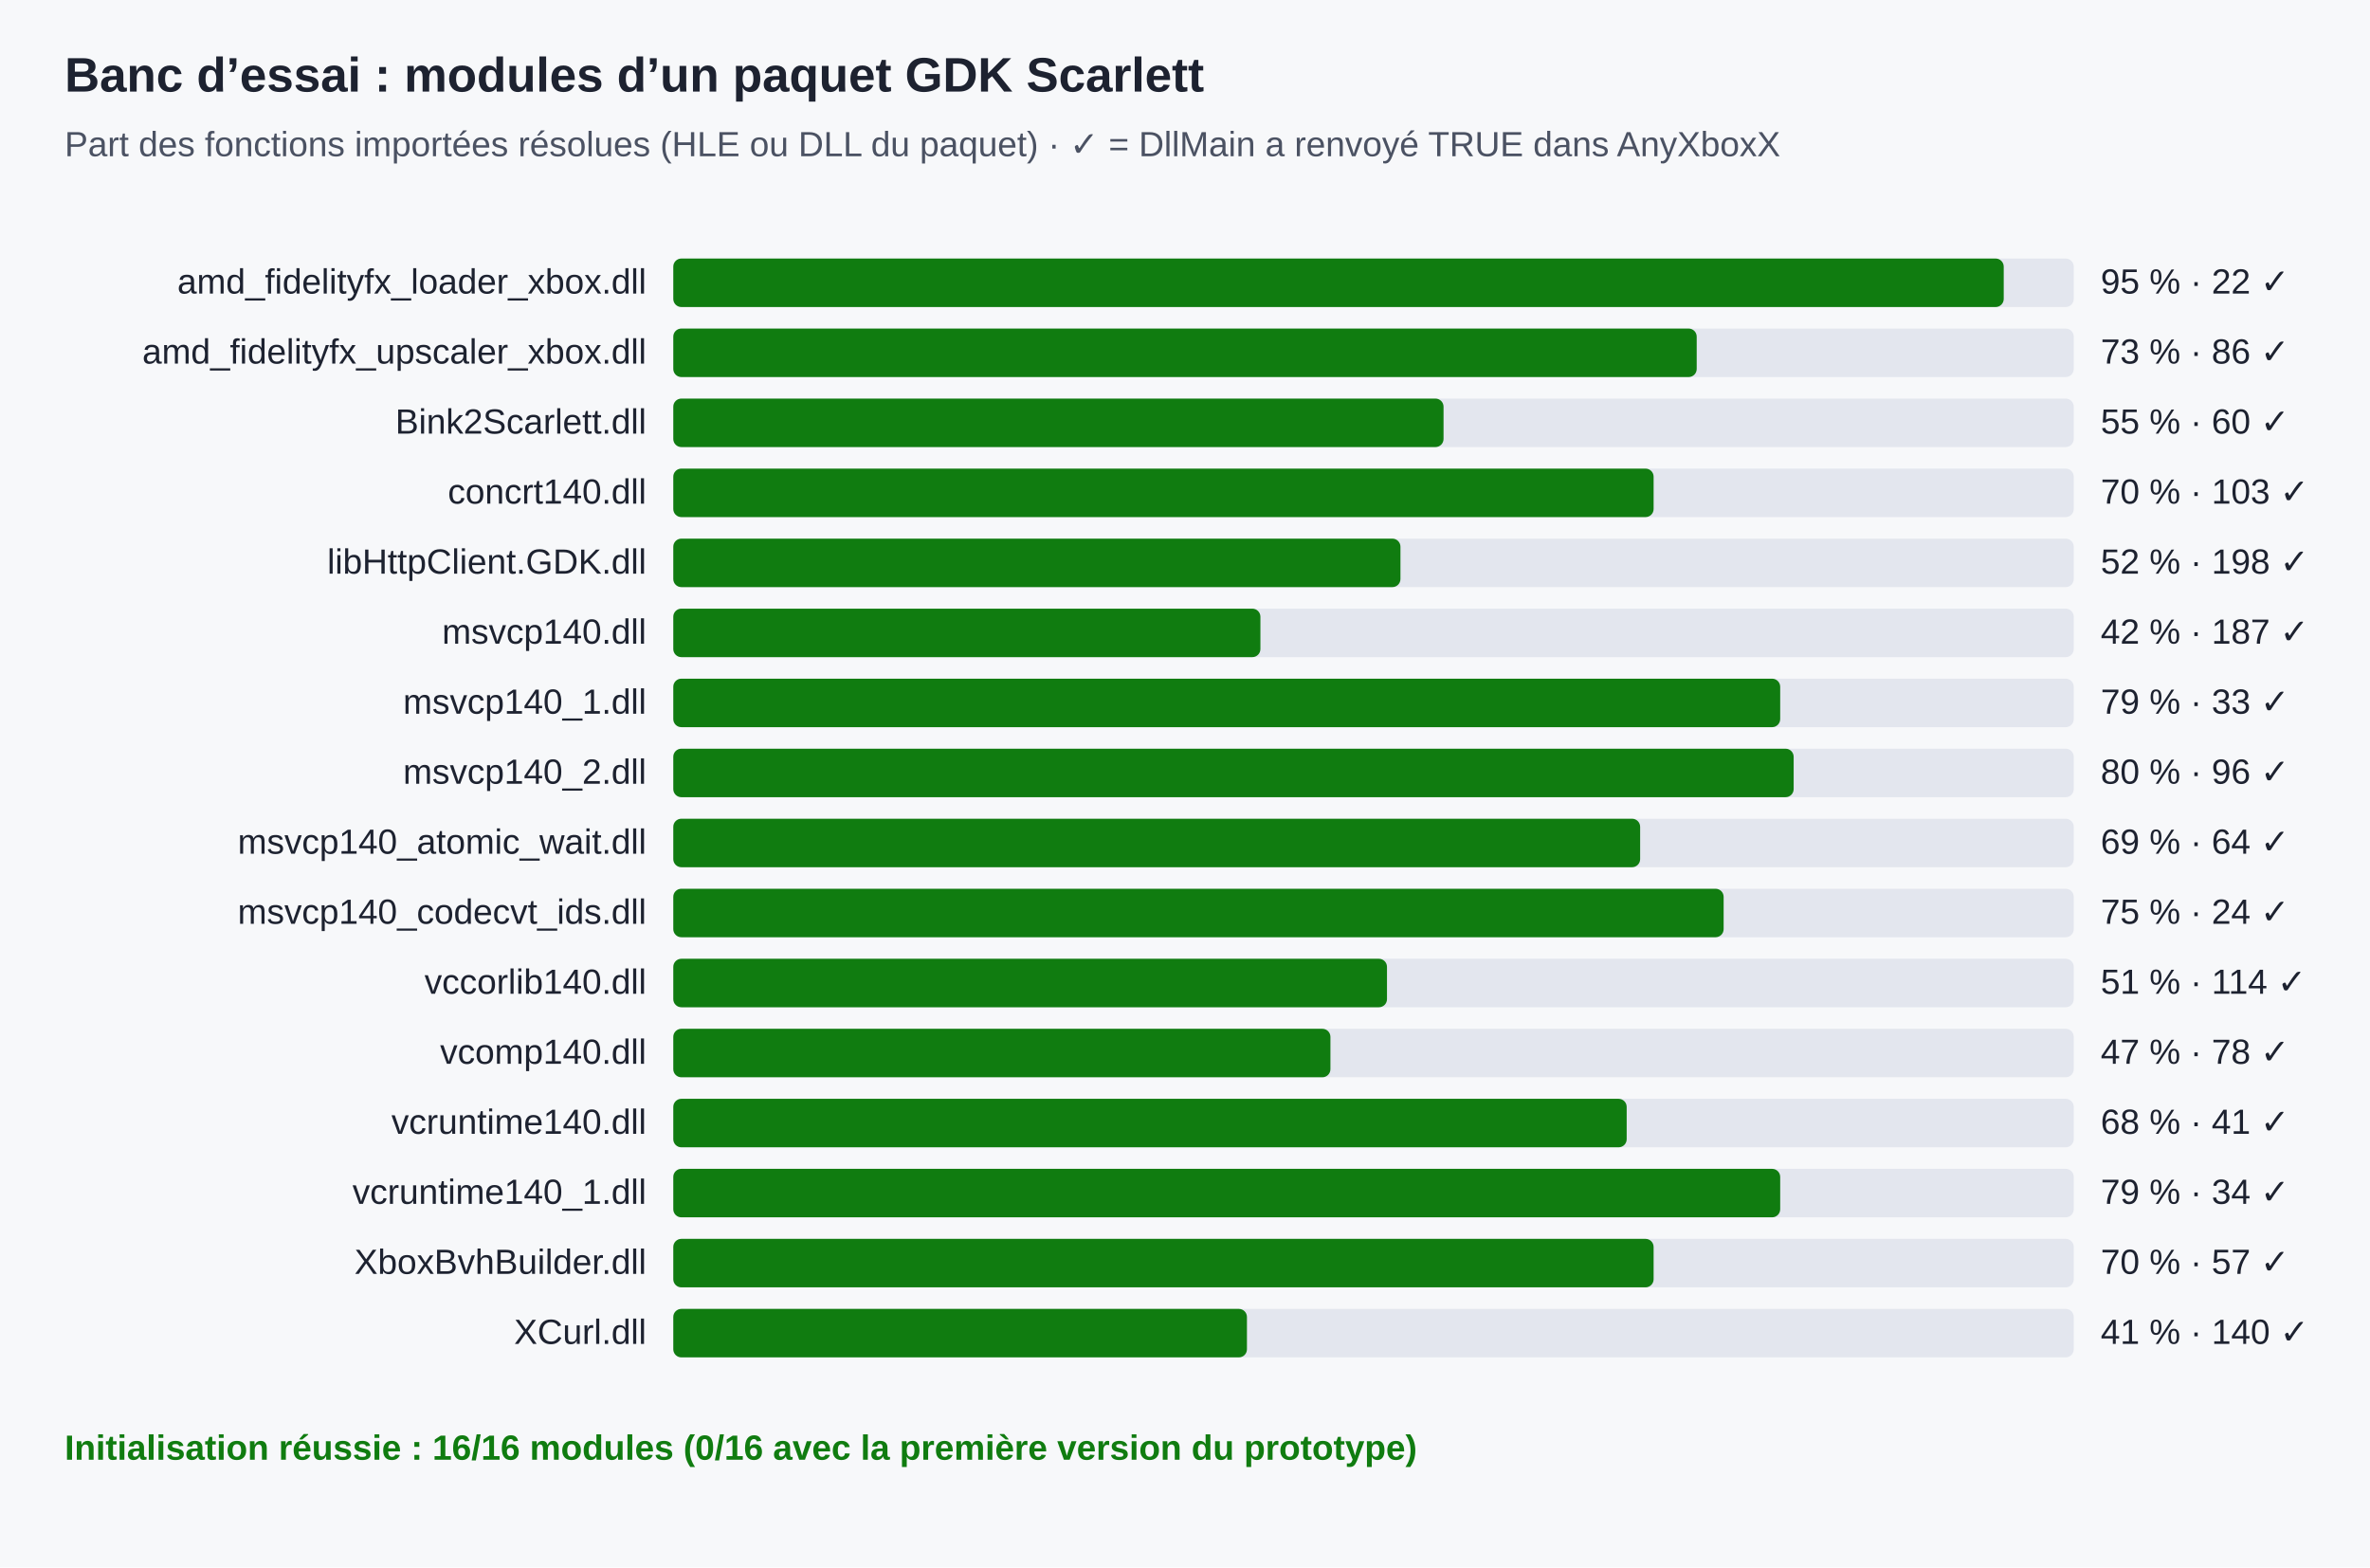
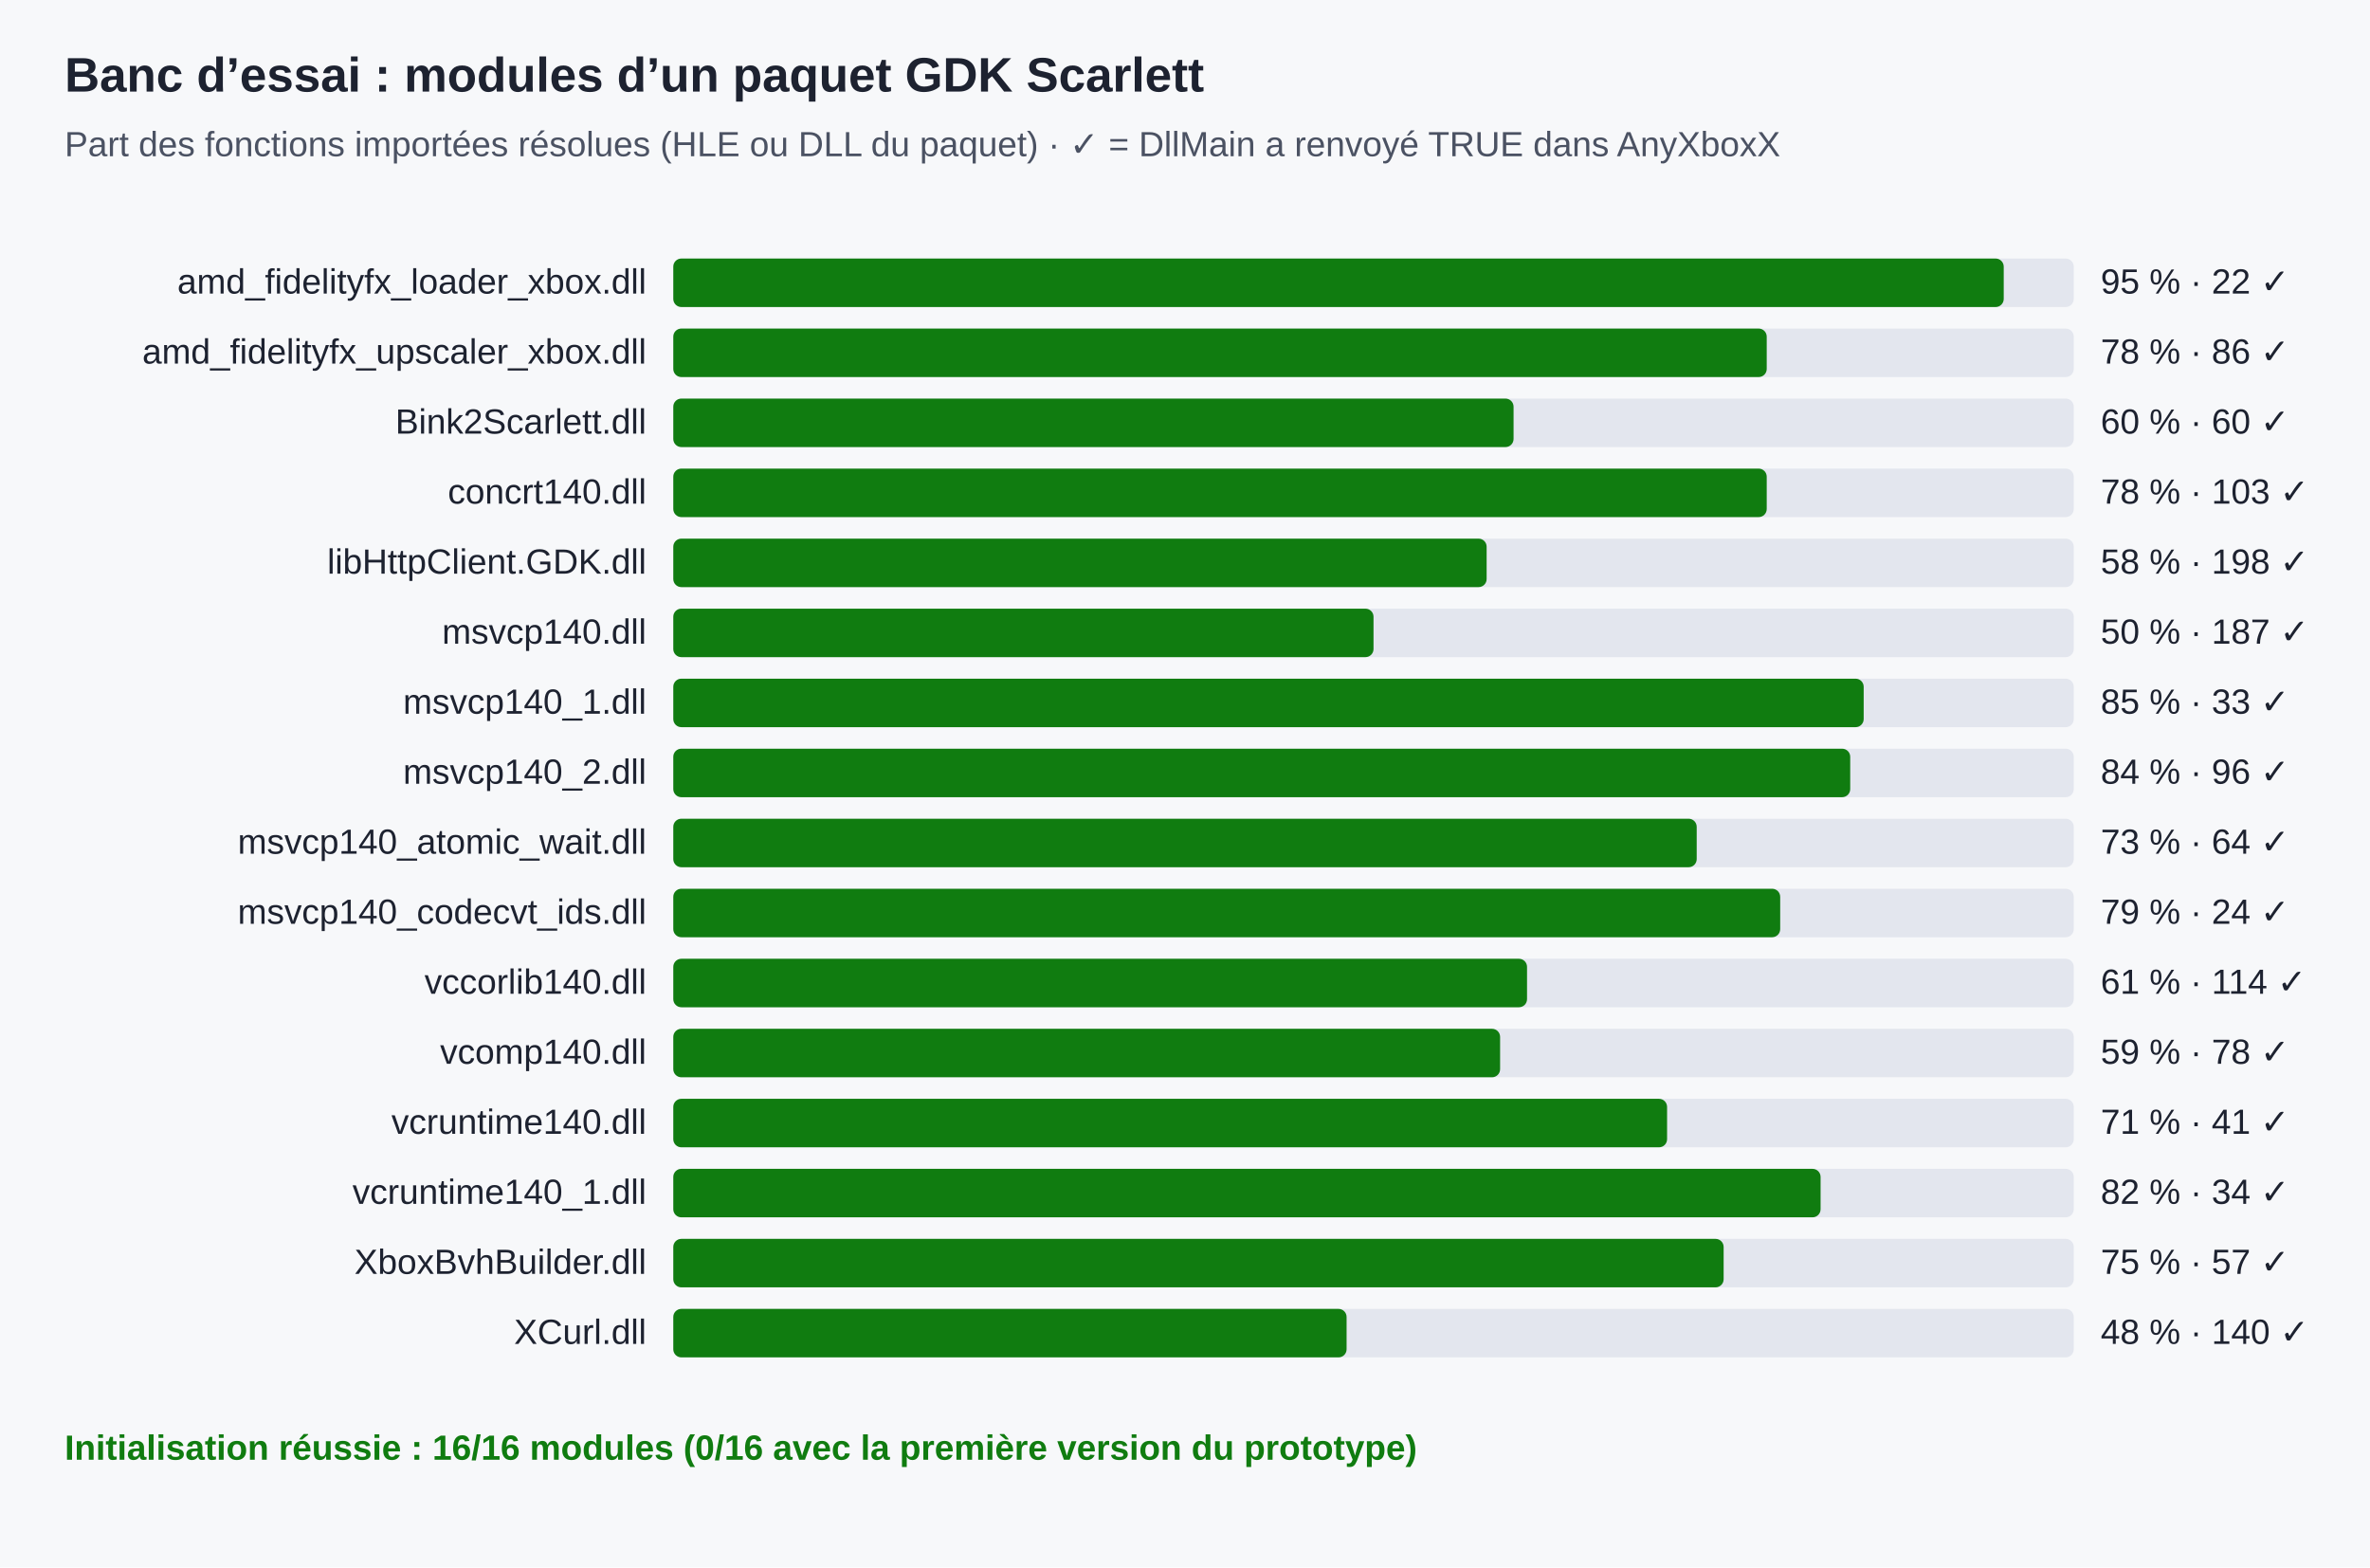
<svg xmlns="http://www.w3.org/2000/svg" width="880" height="582" viewBox="0 0 880 582" font-family="Segoe UI, Arial, sans-serif" font-size="13">
  <rect width="880" height="582" fill="#f7f8fa" />
  <text x="24" y="34" font-size="18" font-weight="600" fill="#1d2230">Banc d’essai : modules d’un paquet GDK Scarlett</text>
  <text x="24" y="58" fill="#4b5263">Part des fonctions importées résolues (HLE ou DLL du paquet) · ✓ = DllMain a renvoyé TRUE dans AnyXboxX</text>
  <text x="240" y="109" text-anchor="end" fill="#1d2230">amd_fidelityfx_loader_xbox.dll</text>
  <rect x="250" y="96" width="520" height="18" rx="3" fill="#e3e6ee" />
  <rect x="250" y="96" width="494" height="18" rx="3" fill="#107c10" />
  <text x="780" y="109" fill="#1d2230">95 % · 22 ✓</text>
  <text x="240" y="135" text-anchor="end" fill="#1d2230">amd_fidelityfx_upscaler_xbox.dll</text>
  <rect x="250" y="122" width="520" height="18" rx="3" fill="#e3e6ee" />
-   <rect x="250" y="122" width="380" height="18" rx="3" fill="#107c10" />
-   <text x="780" y="135" fill="#1d2230">73 % · 86 ✓</text>
+   <rect x="250" y="122" width="406" height="18" rx="3" fill="#107c10" />
+   <text x="780" y="135" fill="#1d2230">78 % · 86 ✓</text>
  <text x="240" y="161" text-anchor="end" fill="#1d2230">Bink2Scarlett.dll</text>
  <rect x="250" y="148" width="520" height="18" rx="3" fill="#e3e6ee" />
-   <rect x="250" y="148" width="286" height="18" rx="3" fill="#107c10" />
-   <text x="780" y="161" fill="#1d2230">55 % · 60 ✓</text>
+   <rect x="250" y="148" width="312" height="18" rx="3" fill="#107c10" />
+   <text x="780" y="161" fill="#1d2230">60 % · 60 ✓</text>
  <text x="240" y="187" text-anchor="end" fill="#1d2230">concrt140.dll</text>
  <rect x="250" y="174" width="520" height="18" rx="3" fill="#e3e6ee" />
-   <rect x="250" y="174" width="364" height="18" rx="3" fill="#107c10" />
-   <text x="780" y="187" fill="#1d2230">70 % · 103 ✓</text>
+   <rect x="250" y="174" width="406" height="18" rx="3" fill="#107c10" />
+   <text x="780" y="187" fill="#1d2230">78 % · 103 ✓</text>
  <text x="240" y="213" text-anchor="end" fill="#1d2230">libHttpClient.GDK.dll</text>
  <rect x="250" y="200" width="520" height="18" rx="3" fill="#e3e6ee" />
-   <rect x="250" y="200" width="270" height="18" rx="3" fill="#107c10" />
-   <text x="780" y="213" fill="#1d2230">52 % · 198 ✓</text>
+   <rect x="250" y="200" width="302" height="18" rx="3" fill="#107c10" />
+   <text x="780" y="213" fill="#1d2230">58 % · 198 ✓</text>
  <text x="240" y="239" text-anchor="end" fill="#1d2230">msvcp140.dll</text>
  <rect x="250" y="226" width="520" height="18" rx="3" fill="#e3e6ee" />
-   <rect x="250" y="226" width="218" height="18" rx="3" fill="#107c10" />
-   <text x="780" y="239" fill="#1d2230">42 % · 187 ✓</text>
+   <rect x="250" y="226" width="260" height="18" rx="3" fill="#107c10" />
+   <text x="780" y="239" fill="#1d2230">50 % · 187 ✓</text>
  <text x="240" y="265" text-anchor="end" fill="#1d2230">msvcp140_1.dll</text>
  <rect x="250" y="252" width="520" height="18" rx="3" fill="#e3e6ee" />
-   <rect x="250" y="252" width="411" height="18" rx="3" fill="#107c10" />
-   <text x="780" y="265" fill="#1d2230">79 % · 33 ✓</text>
+   <rect x="250" y="252" width="442" height="18" rx="3" fill="#107c10" />
+   <text x="780" y="265" fill="#1d2230">85 % · 33 ✓</text>
  <text x="240" y="291" text-anchor="end" fill="#1d2230">msvcp140_2.dll</text>
  <rect x="250" y="278" width="520" height="18" rx="3" fill="#e3e6ee" />
-   <rect x="250" y="278" width="416" height="18" rx="3" fill="#107c10" />
-   <text x="780" y="291" fill="#1d2230">80 % · 96 ✓</text>
+   <rect x="250" y="278" width="437" height="18" rx="3" fill="#107c10" />
+   <text x="780" y="291" fill="#1d2230">84 % · 96 ✓</text>
  <text x="240" y="317" text-anchor="end" fill="#1d2230">msvcp140_atomic_wait.dll</text>
  <rect x="250" y="304" width="520" height="18" rx="3" fill="#e3e6ee" />
-   <rect x="250" y="304" width="359" height="18" rx="3" fill="#107c10" />
-   <text x="780" y="317" fill="#1d2230">69 % · 64 ✓</text>
+   <rect x="250" y="304" width="380" height="18" rx="3" fill="#107c10" />
+   <text x="780" y="317" fill="#1d2230">73 % · 64 ✓</text>
  <text x="240" y="343" text-anchor="end" fill="#1d2230">msvcp140_codecvt_ids.dll</text>
  <rect x="250" y="330" width="520" height="18" rx="3" fill="#e3e6ee" />
-   <rect x="250" y="330" width="390" height="18" rx="3" fill="#107c10" />
-   <text x="780" y="343" fill="#1d2230">75 % · 24 ✓</text>
+   <rect x="250" y="330" width="411" height="18" rx="3" fill="#107c10" />
+   <text x="780" y="343" fill="#1d2230">79 % · 24 ✓</text>
  <text x="240" y="369" text-anchor="end" fill="#1d2230">vccorlib140.dll</text>
  <rect x="250" y="356" width="520" height="18" rx="3" fill="#e3e6ee" />
-   <rect x="250" y="356" width="265" height="18" rx="3" fill="#107c10" />
-   <text x="780" y="369" fill="#1d2230">51 % · 114 ✓</text>
+   <rect x="250" y="356" width="317" height="18" rx="3" fill="#107c10" />
+   <text x="780" y="369" fill="#1d2230">61 % · 114 ✓</text>
  <text x="240" y="395" text-anchor="end" fill="#1d2230">vcomp140.dll</text>
  <rect x="250" y="382" width="520" height="18" rx="3" fill="#e3e6ee" />
-   <rect x="250" y="382" width="244" height="18" rx="3" fill="#107c10" />
-   <text x="780" y="395" fill="#1d2230">47 % · 78 ✓</text>
+   <rect x="250" y="382" width="307" height="18" rx="3" fill="#107c10" />
+   <text x="780" y="395" fill="#1d2230">59 % · 78 ✓</text>
  <text x="240" y="421" text-anchor="end" fill="#1d2230">vcruntime140.dll</text>
  <rect x="250" y="408" width="520" height="18" rx="3" fill="#e3e6ee" />
-   <rect x="250" y="408" width="354" height="18" rx="3" fill="#107c10" />
-   <text x="780" y="421" fill="#1d2230">68 % · 41 ✓</text>
+   <rect x="250" y="408" width="369" height="18" rx="3" fill="#107c10" />
+   <text x="780" y="421" fill="#1d2230">71 % · 41 ✓</text>
  <text x="240" y="447" text-anchor="end" fill="#1d2230">vcruntime140_1.dll</text>
  <rect x="250" y="434" width="520" height="18" rx="3" fill="#e3e6ee" />
-   <rect x="250" y="434" width="411" height="18" rx="3" fill="#107c10" />
-   <text x="780" y="447" fill="#1d2230">79 % · 34 ✓</text>
+   <rect x="250" y="434" width="426" height="18" rx="3" fill="#107c10" />
+   <text x="780" y="447" fill="#1d2230">82 % · 34 ✓</text>
  <text x="240" y="473" text-anchor="end" fill="#1d2230">XboxBvhBuilder.dll</text>
  <rect x="250" y="460" width="520" height="18" rx="3" fill="#e3e6ee" />
-   <rect x="250" y="460" width="364" height="18" rx="3" fill="#107c10" />
-   <text x="780" y="473" fill="#1d2230">70 % · 57 ✓</text>
+   <rect x="250" y="460" width="390" height="18" rx="3" fill="#107c10" />
+   <text x="780" y="473" fill="#1d2230">75 % · 57 ✓</text>
  <text x="240" y="499" text-anchor="end" fill="#1d2230">XCurl.dll</text>
  <rect x="250" y="486" width="520" height="18" rx="3" fill="#e3e6ee" />
-   <rect x="250" y="486" width="213" height="18" rx="3" fill="#107c10" />
-   <text x="780" y="499" fill="#1d2230">41 % · 140 ✓</text>
+   <rect x="250" y="486" width="250" height="18" rx="3" fill="#107c10" />
+   <text x="780" y="499" fill="#1d2230">48 % · 140 ✓</text>
  <text x="24" y="542" font-weight="600" fill="#107c10">Initialisation réussie : 16/16 modules (0/16 avec la première version du prototype)</text>
</svg>
